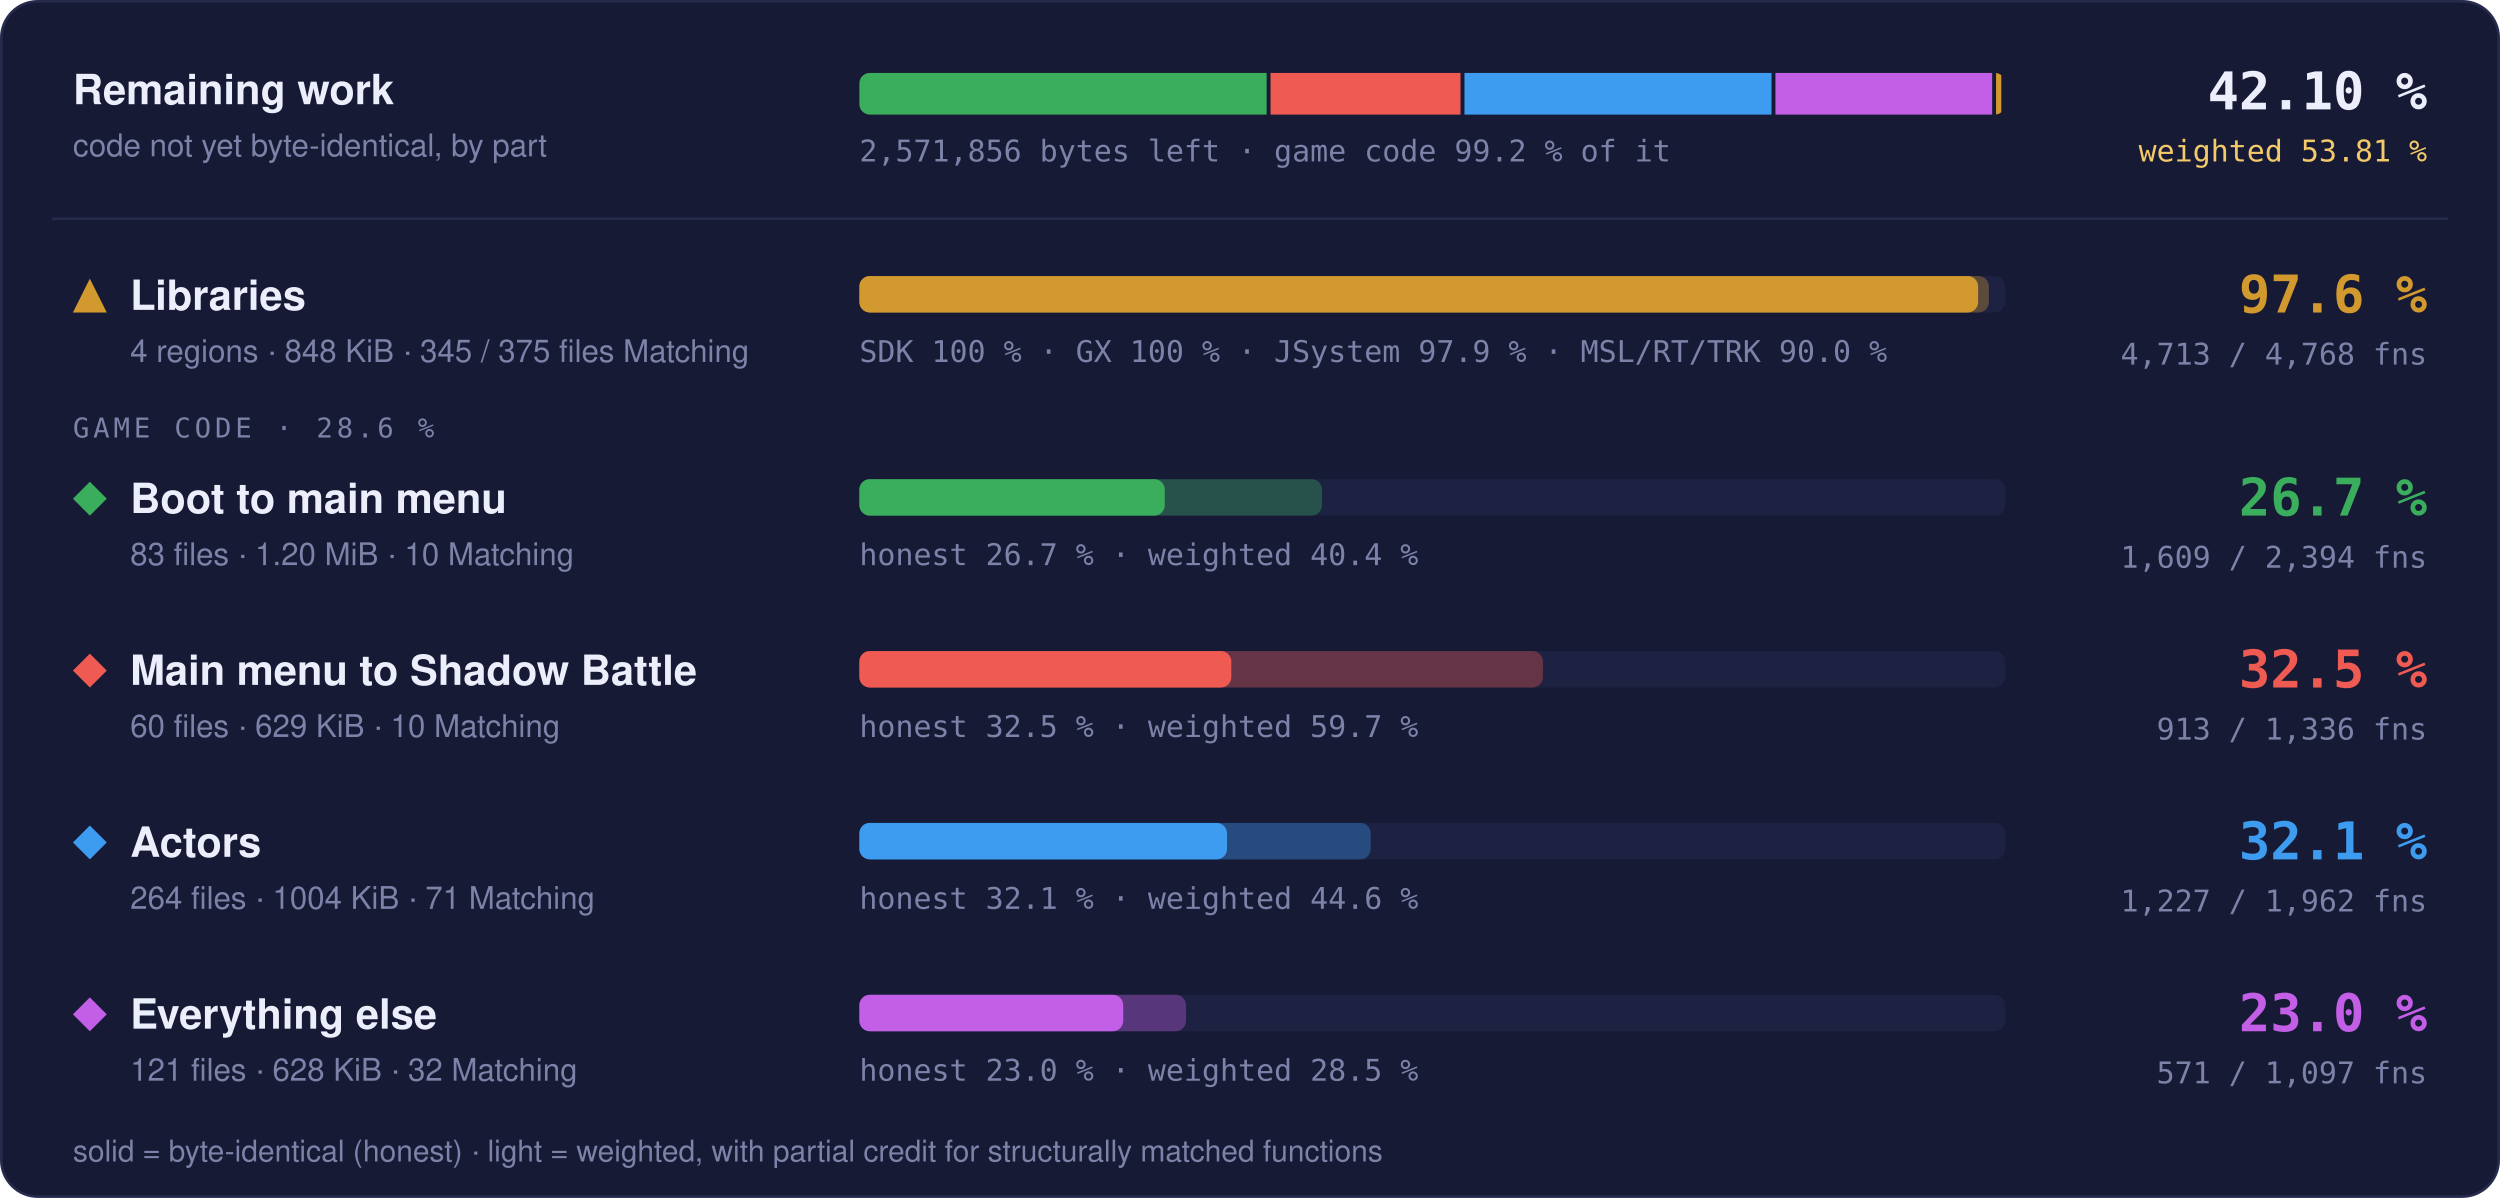
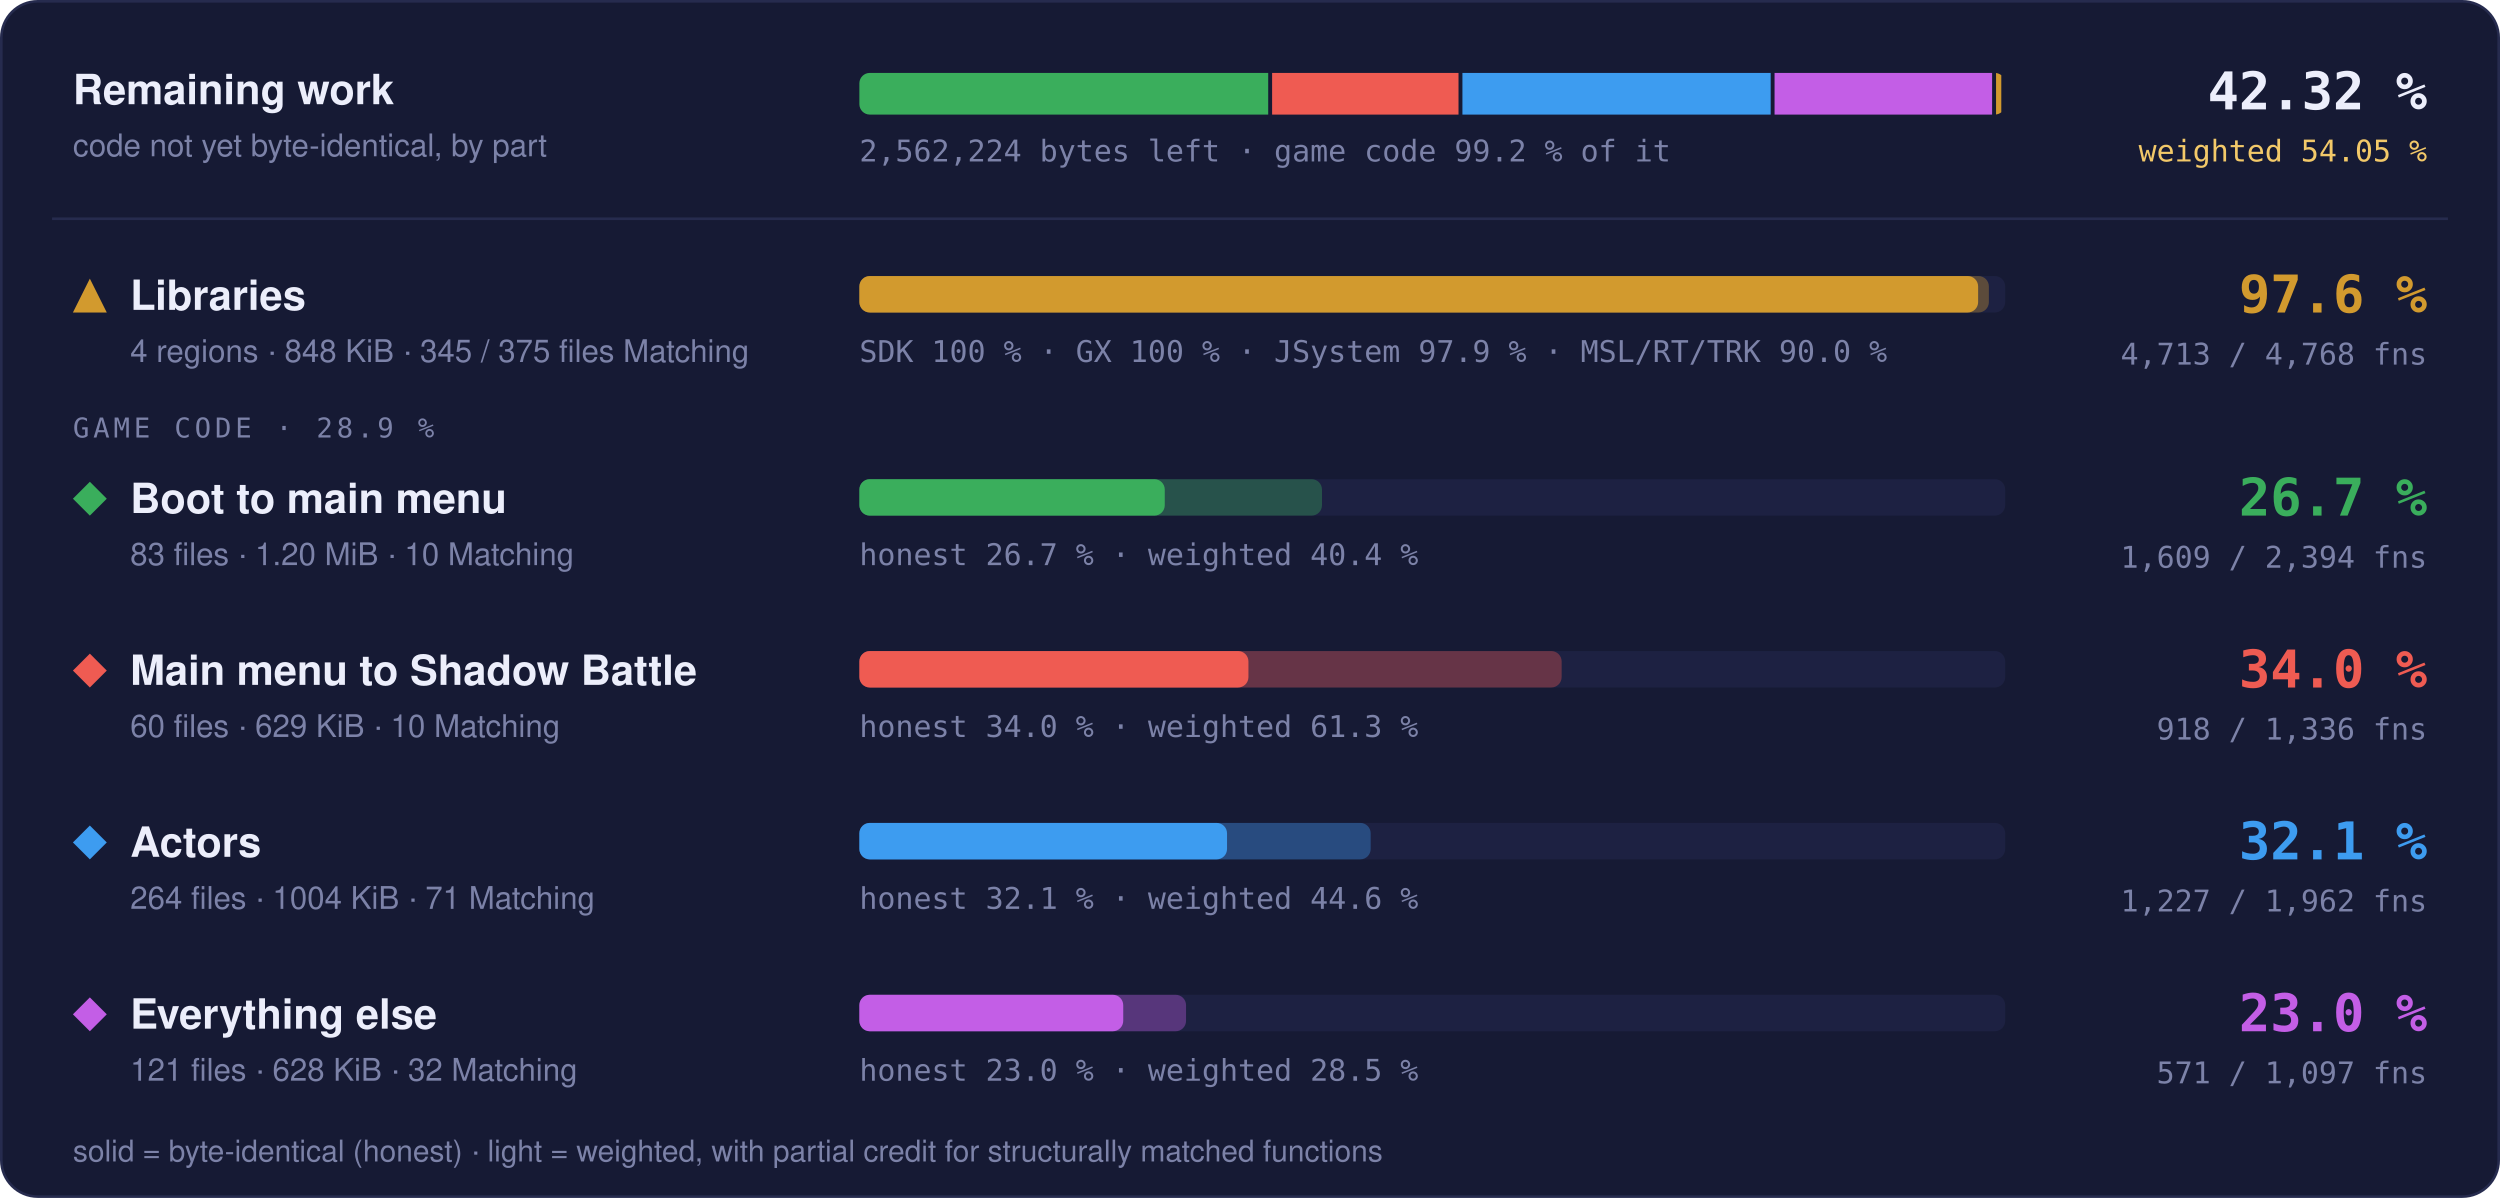
- <svg xmlns="http://www.w3.org/2000/svg" width="960" height="460" viewBox="0 0 960 460" role="img" aria-label="Progress overview: Libraries 97.6 % of code, 4713 of 4768 functions; Boot to main menu 26.7 % of code, 1609 of 2394 functions; Main menu to Shadow Battle 32.5 % of code, 913 of 1336 functions; Actors 32.1 % of code, 1227 of 1962 functions; Everything else 23.0 % of code, 571 of 1097 functions">
+ <svg xmlns="http://www.w3.org/2000/svg" width="960" height="460" viewBox="0 0 960 460" role="img" aria-label="Progress overview: Libraries 97.6 % of code, 4713 of 4768 functions; Boot to main menu 26.7 % of code, 1609 of 2394 functions; Main menu to Shadow Battle 34.0 % of code, 918 of 1336 functions; Actors 32.1 % of code, 1227 of 1962 functions; Everything else 23.0 % of code, 571 of 1097 functions">
  <style>text { font-family: -apple-system, BlinkMacSystemFont, 'Segoe UI', Helvetica, Arial, sans-serif; } .mono { font-family: ui-monospace, SFMono-Regular, 'SF Mono', Menlo, Consolas, monospace; } .grow { transform-box: fill-box; transform-origin: 0 50%; animation: grow 1.4s cubic-bezier(.2,.8,.2,1) both; } @keyframes grow { from { transform: scaleX(0); } } @media (prefers-reduced-motion: reduce) { * { animation: none !important; } }</style>
  <rect x="0.5" y="0.5" width="959" height="459" rx="14" fill="#161a34" stroke="#262b4e" />
  <text x="28" y="40" font-size="16" font-weight="700" fill="#eceefb">Remaining work</text>
  <text x="28" y="60" font-size="12" fill="#7c82a8">code not yet byte-identical, by part</text>
  <clipPath id="rw">
    <rect x="330" y="28" width="440" height="16" rx="4" />
  </clipPath>
  <g clip-path="url(#rw)">
-     <rect class="grow" x="330.00" y="28" width="156.39" height="16" fill="#3aae5c" />
-     <rect class="grow" x="487.89" y="28" width="72.95" height="16" fill="#ef5b52" />
-     <rect class="grow" x="562.35" y="28" width="117.92" height="16" fill="#3d9cf0" />
-     <rect class="grow" x="681.77" y="28" width="83.22" height="16" fill="#c35ee6" />
-     <rect class="grow" x="766.49" y="28" width="2.01" height="16" fill="#d29a2e" />
+     <rect class="grow" x="330.00" y="28" width="156.99" height="16" fill="#3aae5c" />
+     <rect class="grow" x="488.49" y="28" width="71.58" height="16" fill="#ef5b52" />
+     <rect class="grow" x="561.57" y="28" width="118.37" height="16" fill="#3d9cf0" />
+     <rect class="grow" x="681.43" y="28" width="83.54" height="16" fill="#c35ee6" />
+     <rect class="grow" x="766.48" y="28" width="2.02" height="16" fill="#d29a2e" />
  </g>
-   <text x="330" y="62" class="mono" font-size="11.5" fill="#7c82a8">2,571,856 bytes left · game code 99.2 % of it</text>
-   <text x="932" y="42" text-anchor="end" class="mono" font-size="20" font-weight="700" fill="#eceefb">42.10 %</text>
-   <text x="932" y="62" text-anchor="end" class="mono" font-size="11.5" fill="#f3c969">weighted 53.81 %</text>
+   <text x="330" y="62" class="mono" font-size="11.5" fill="#7c82a8">2,562,224 bytes left · game code 99.2 % of it</text>
+   <text x="932" y="42" text-anchor="end" class="mono" font-size="20" font-weight="700" fill="#eceefb">42.32 %</text>
+   <text x="932" y="62" text-anchor="end" class="mono" font-size="11.5" fill="#f3c969">weighted 54.05 %</text>
  <line x1="20" x2="940" y1="84" y2="84" stroke="#262b4e" />
  <g fill="#d29a2e">
    <path d="M34.5 107L41 120L28 120Z" />
  </g>
  <text x="50" y="119" font-size="16" font-weight="700" fill="#eceefb">Libraries</text>
  <text x="50" y="139" font-size="12" fill="#7c82a8">4 regions · 848 KiB · 345 / 375 files Matching</text>
  <rect x="330" y="106" width="440" height="14" rx="4" fill="#1d2142" />
  <rect class="grow" style="animation-delay:0.0s" x="330" y="106" width="433.73" height="14" rx="4" fill="#d29a2e" fill-opacity="0.35" />
  <rect class="grow" style="animation-delay:0.0s" x="330" y="106" width="429.60" height="14" rx="4" fill="#d29a2e" />
  <text x="330" y="139" class="mono" font-size="11.5" fill="#7c82a8">SDK 100 % · GX 100 % · JSystem 97.9 % · MSL/RT/TRK 90.0 %</text>
  <text x="932" y="120" text-anchor="end" class="mono" font-size="20" font-weight="700" fill="#d29a2e">97.6 %</text>
  <text x="932" y="140" text-anchor="end" class="mono" font-size="11.5" fill="#7c82a8">4,713 / 4,768 fns</text>
-   <text x="28" y="168" class="mono" font-size="10.5" letter-spacing="0.14em" fill="#7c82a8">GAME CODE · 28.6 %</text>
+   <text x="28" y="168" class="mono" font-size="10.5" letter-spacing="0.14em" fill="#7c82a8">GAME CODE · 28.9 %</text>
  <g fill="#3aae5c">
    <path d="M34.5 185L41 191.5L34.5 198L28 191.5Z" />
  </g>
  <text x="50" y="197" font-size="16" font-weight="700" fill="#eceefb">Boot to main menu</text>
  <text x="50" y="217" font-size="12" fill="#7c82a8">83 files · 1.20 MiB · 10 Matching</text>
  <rect x="330" y="184" width="440" height="14" rx="4" fill="#1d2142" />
  <rect class="grow" style="animation-delay:0.1s" x="330" y="184" width="177.64" height="14" rx="4" fill="#3aae5c" fill-opacity="0.35" />
  <rect class="grow" style="animation-delay:0.1s" x="330" y="184" width="117.27" height="14" rx="4" fill="#3aae5c" />
  <text x="330" y="217" class="mono" font-size="11.5" fill="#7c82a8">honest 26.7 % · weighted 40.4 %</text>
  <text x="932" y="198" text-anchor="end" class="mono" font-size="20" font-weight="700" fill="#3aae5c">26.7 %</text>
  <text x="932" y="218" text-anchor="end" class="mono" font-size="11.5" fill="#7c82a8">1,609 / 2,394 fns</text>
  <g fill="#ef5b52">
    <path d="M34.5 251L41 257.5L34.5 264L28 257.5Z" />
  </g>
  <text x="50" y="263" font-size="16" font-weight="700" fill="#eceefb">Main menu to Shadow Battle</text>
  <text x="50" y="283" font-size="12" fill="#7c82a8">60 files · 629 KiB · 10 Matching</text>
  <rect x="330" y="250" width="440" height="14" rx="4" fill="#1d2142" />
-   <rect class="grow" style="animation-delay:0.2s" x="330" y="250" width="262.49" height="14" rx="4" fill="#ef5b52" fill-opacity="0.35" />
-   <rect class="grow" style="animation-delay:0.2s" x="330" y="250" width="142.82" height="14" rx="4" fill="#ef5b52" />
-   <text x="330" y="283" class="mono" font-size="11.5" fill="#7c82a8">honest 32.5 % · weighted 59.7 %</text>
-   <text x="932" y="264" text-anchor="end" class="mono" font-size="20" font-weight="700" fill="#ef5b52">32.5 %</text>
-   <text x="932" y="284" text-anchor="end" class="mono" font-size="11.5" fill="#7c82a8">913 / 1,336 fns</text>
+   <rect class="grow" style="animation-delay:0.2s" x="330" y="250" width="269.67" height="14" rx="4" fill="#ef5b52" fill-opacity="0.35" />
+   <rect class="grow" style="animation-delay:0.2s" x="330" y="250" width="149.40" height="14" rx="4" fill="#ef5b52" />
+   <text x="330" y="283" class="mono" font-size="11.5" fill="#7c82a8">honest 34.0 % · weighted 61.3 %</text>
+   <text x="932" y="264" text-anchor="end" class="mono" font-size="20" font-weight="700" fill="#ef5b52">34.0 %</text>
+   <text x="932" y="284" text-anchor="end" class="mono" font-size="11.5" fill="#7c82a8">918 / 1,336 fns</text>
  <g fill="#3d9cf0">
    <path d="M34.5 317L41 323.5L34.5 330L28 323.5Z" />
  </g>
  <text x="50" y="329" font-size="16" font-weight="700" fill="#eceefb">Actors</text>
  <text x="50" y="349" font-size="12" fill="#7c82a8">264 files · 1004 KiB · 71 Matching</text>
  <rect x="330" y="316" width="440" height="14" rx="4" fill="#1d2142" />
  <rect class="grow" style="animation-delay:0.3s" x="330" y="316" width="196.34" height="14" rx="4" fill="#3d9cf0" fill-opacity="0.35" />
  <rect class="grow" style="animation-delay:0.3s" x="330" y="316" width="141.18" height="14" rx="4" fill="#3d9cf0" />
  <text x="330" y="349" class="mono" font-size="11.5" fill="#7c82a8">honest 32.1 % · weighted 44.6 %</text>
  <text x="932" y="330" text-anchor="end" class="mono" font-size="20" font-weight="700" fill="#3d9cf0">32.1 %</text>
  <text x="932" y="350" text-anchor="end" class="mono" font-size="11.5" fill="#7c82a8">1,227 / 1,962 fns</text>
  <g fill="#c35ee6">
    <path d="M34.5 383L41 389.5L34.5 396L28 389.5Z" />
  </g>
  <text x="50" y="395" font-size="16" font-weight="700" fill="#eceefb">Everything else</text>
  <text x="50" y="415" font-size="12" fill="#7c82a8">121 files · 628 KiB · 32 Matching</text>
  <rect x="330" y="382" width="440" height="14" rx="4" fill="#1d2142" />
  <rect class="grow" style="animation-delay:0.4s" x="330" y="382" width="125.44" height="14" rx="4" fill="#c35ee6" fill-opacity="0.35" />
  <rect class="grow" style="animation-delay:0.4s" x="330" y="382" width="101.32" height="14" rx="4" fill="#c35ee6" />
  <text x="330" y="415" class="mono" font-size="11.5" fill="#7c82a8">honest 23.0 % · weighted 28.5 %</text>
  <text x="932" y="396" text-anchor="end" class="mono" font-size="20" font-weight="700" fill="#c35ee6">23.0 %</text>
  <text x="932" y="416" text-anchor="end" class="mono" font-size="11.5" fill="#7c82a8">571 / 1,097 fns</text>
  <text x="28" y="446" font-size="11.5" fill="#7c82a8">solid = byte-identical (honest) · light = weighted, with partial credit for structurally matched functions</text>
</svg>
